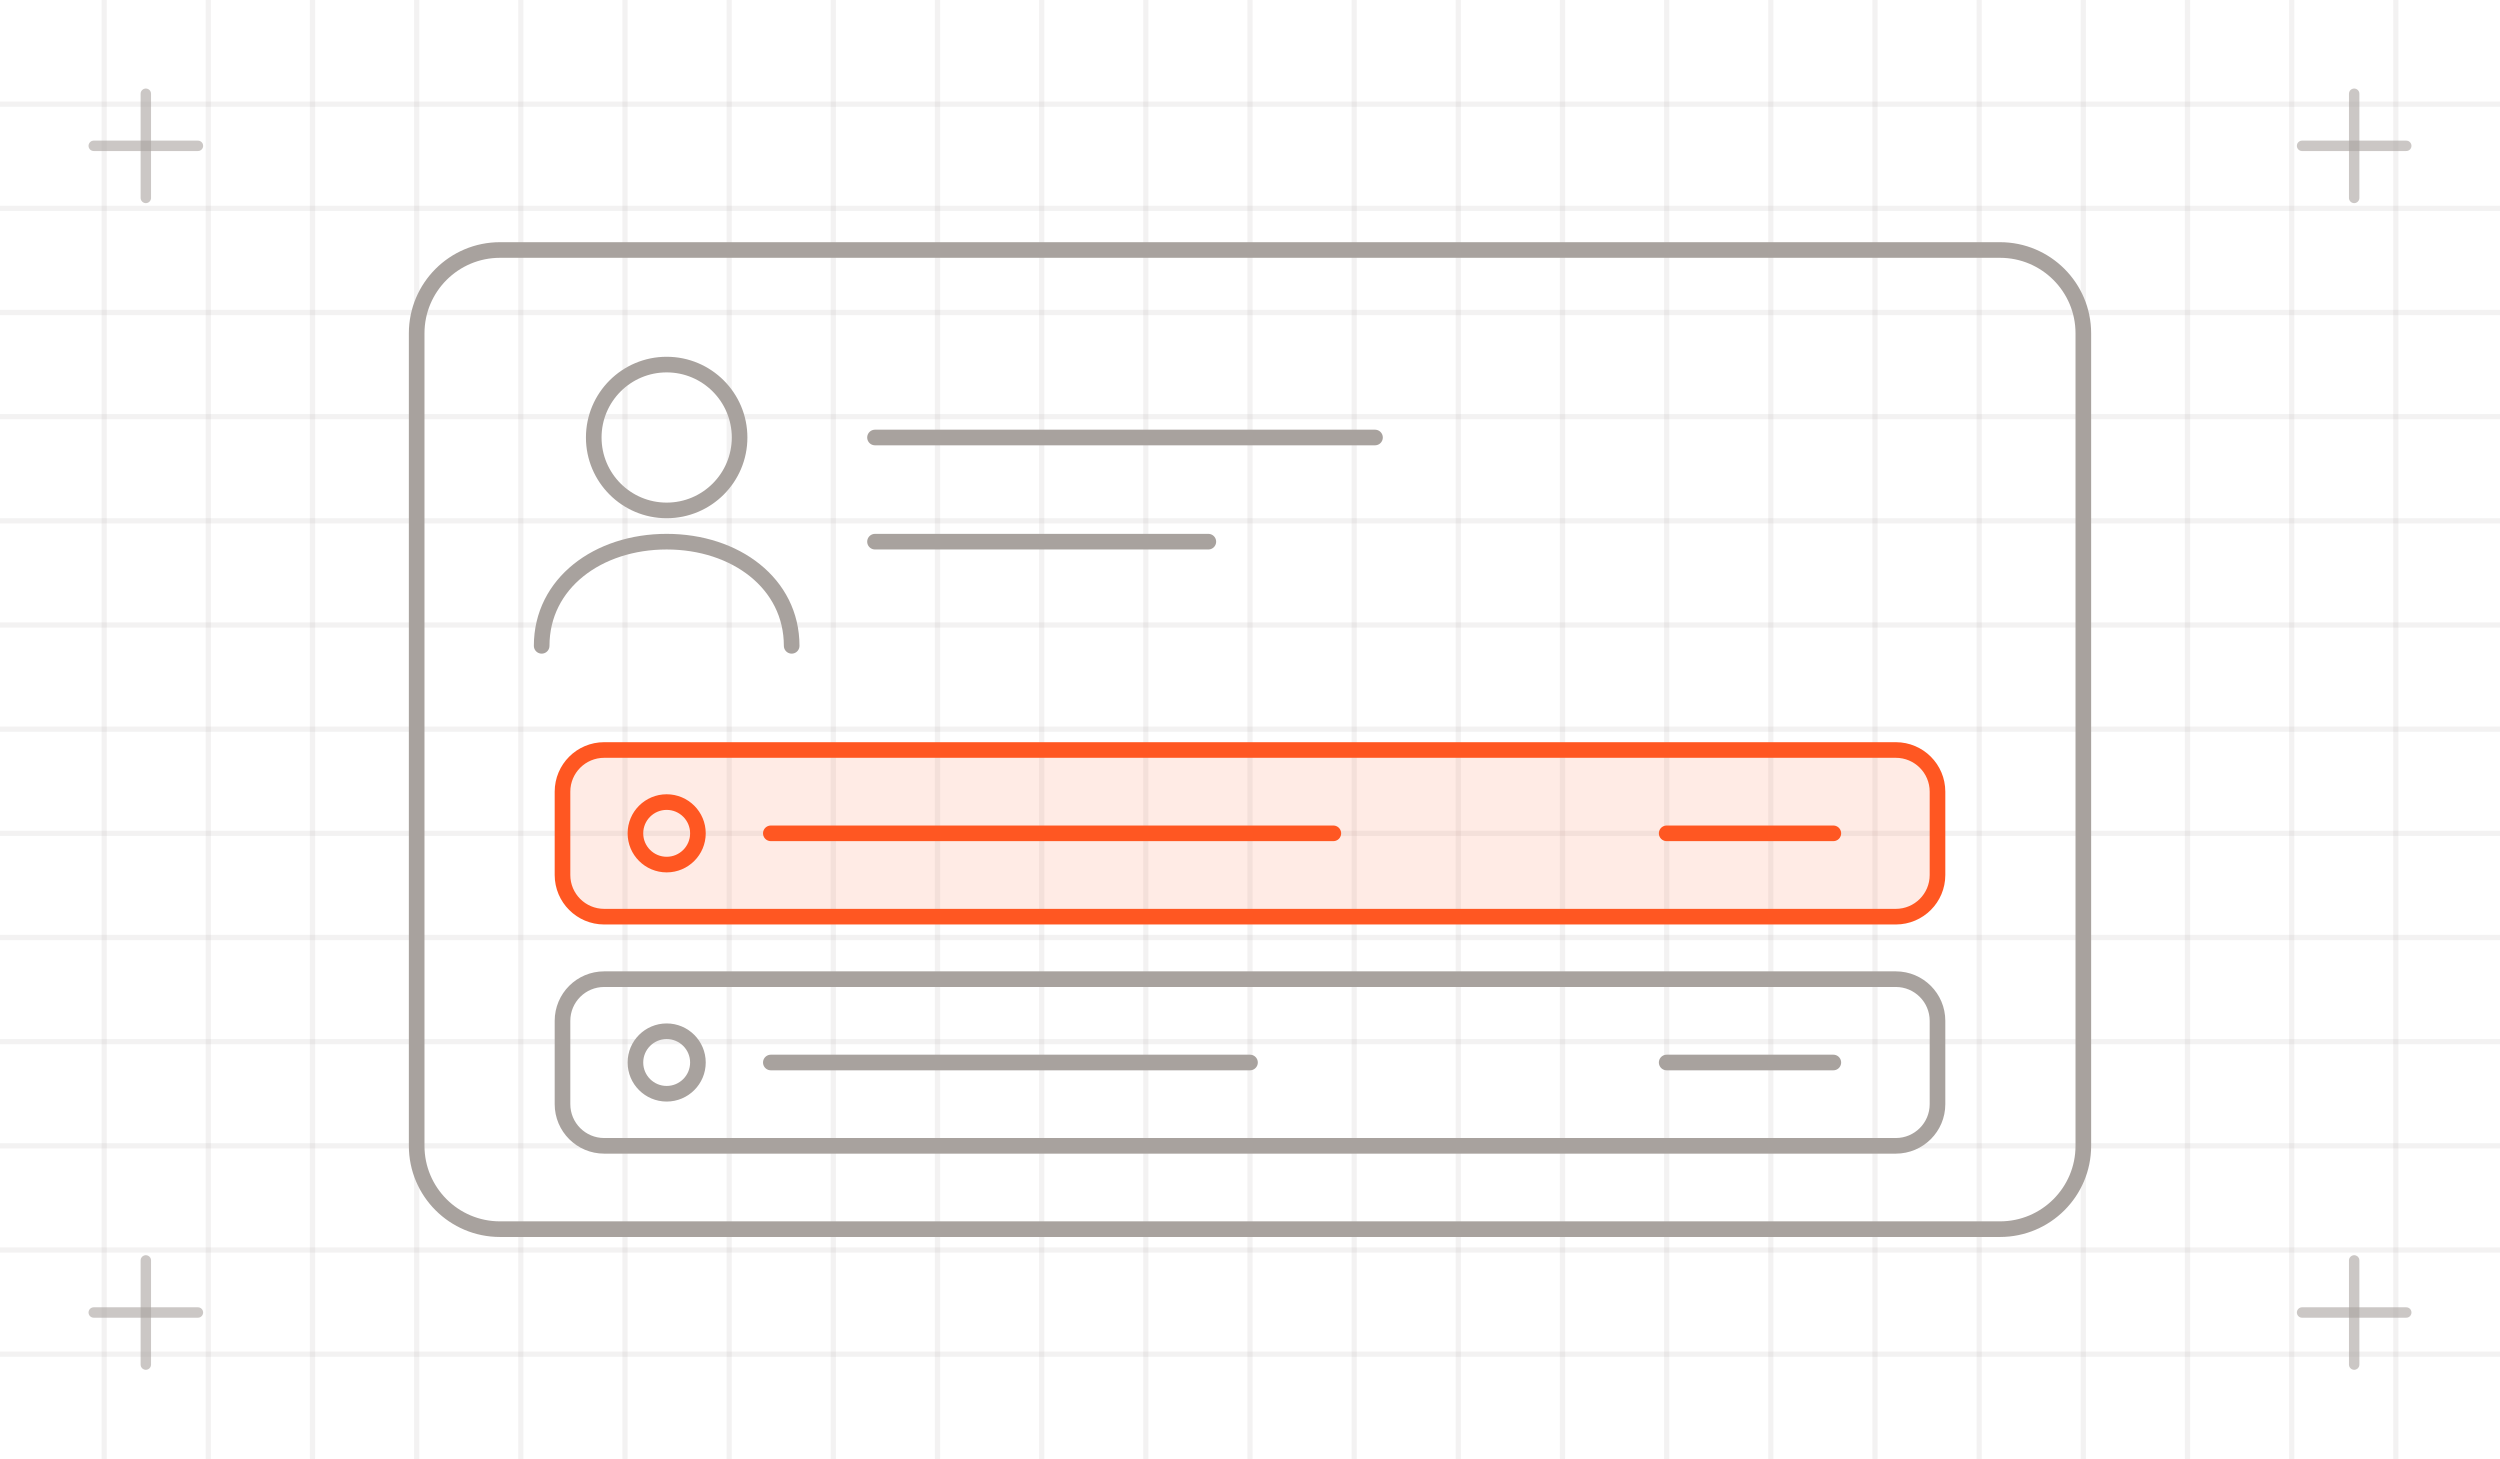
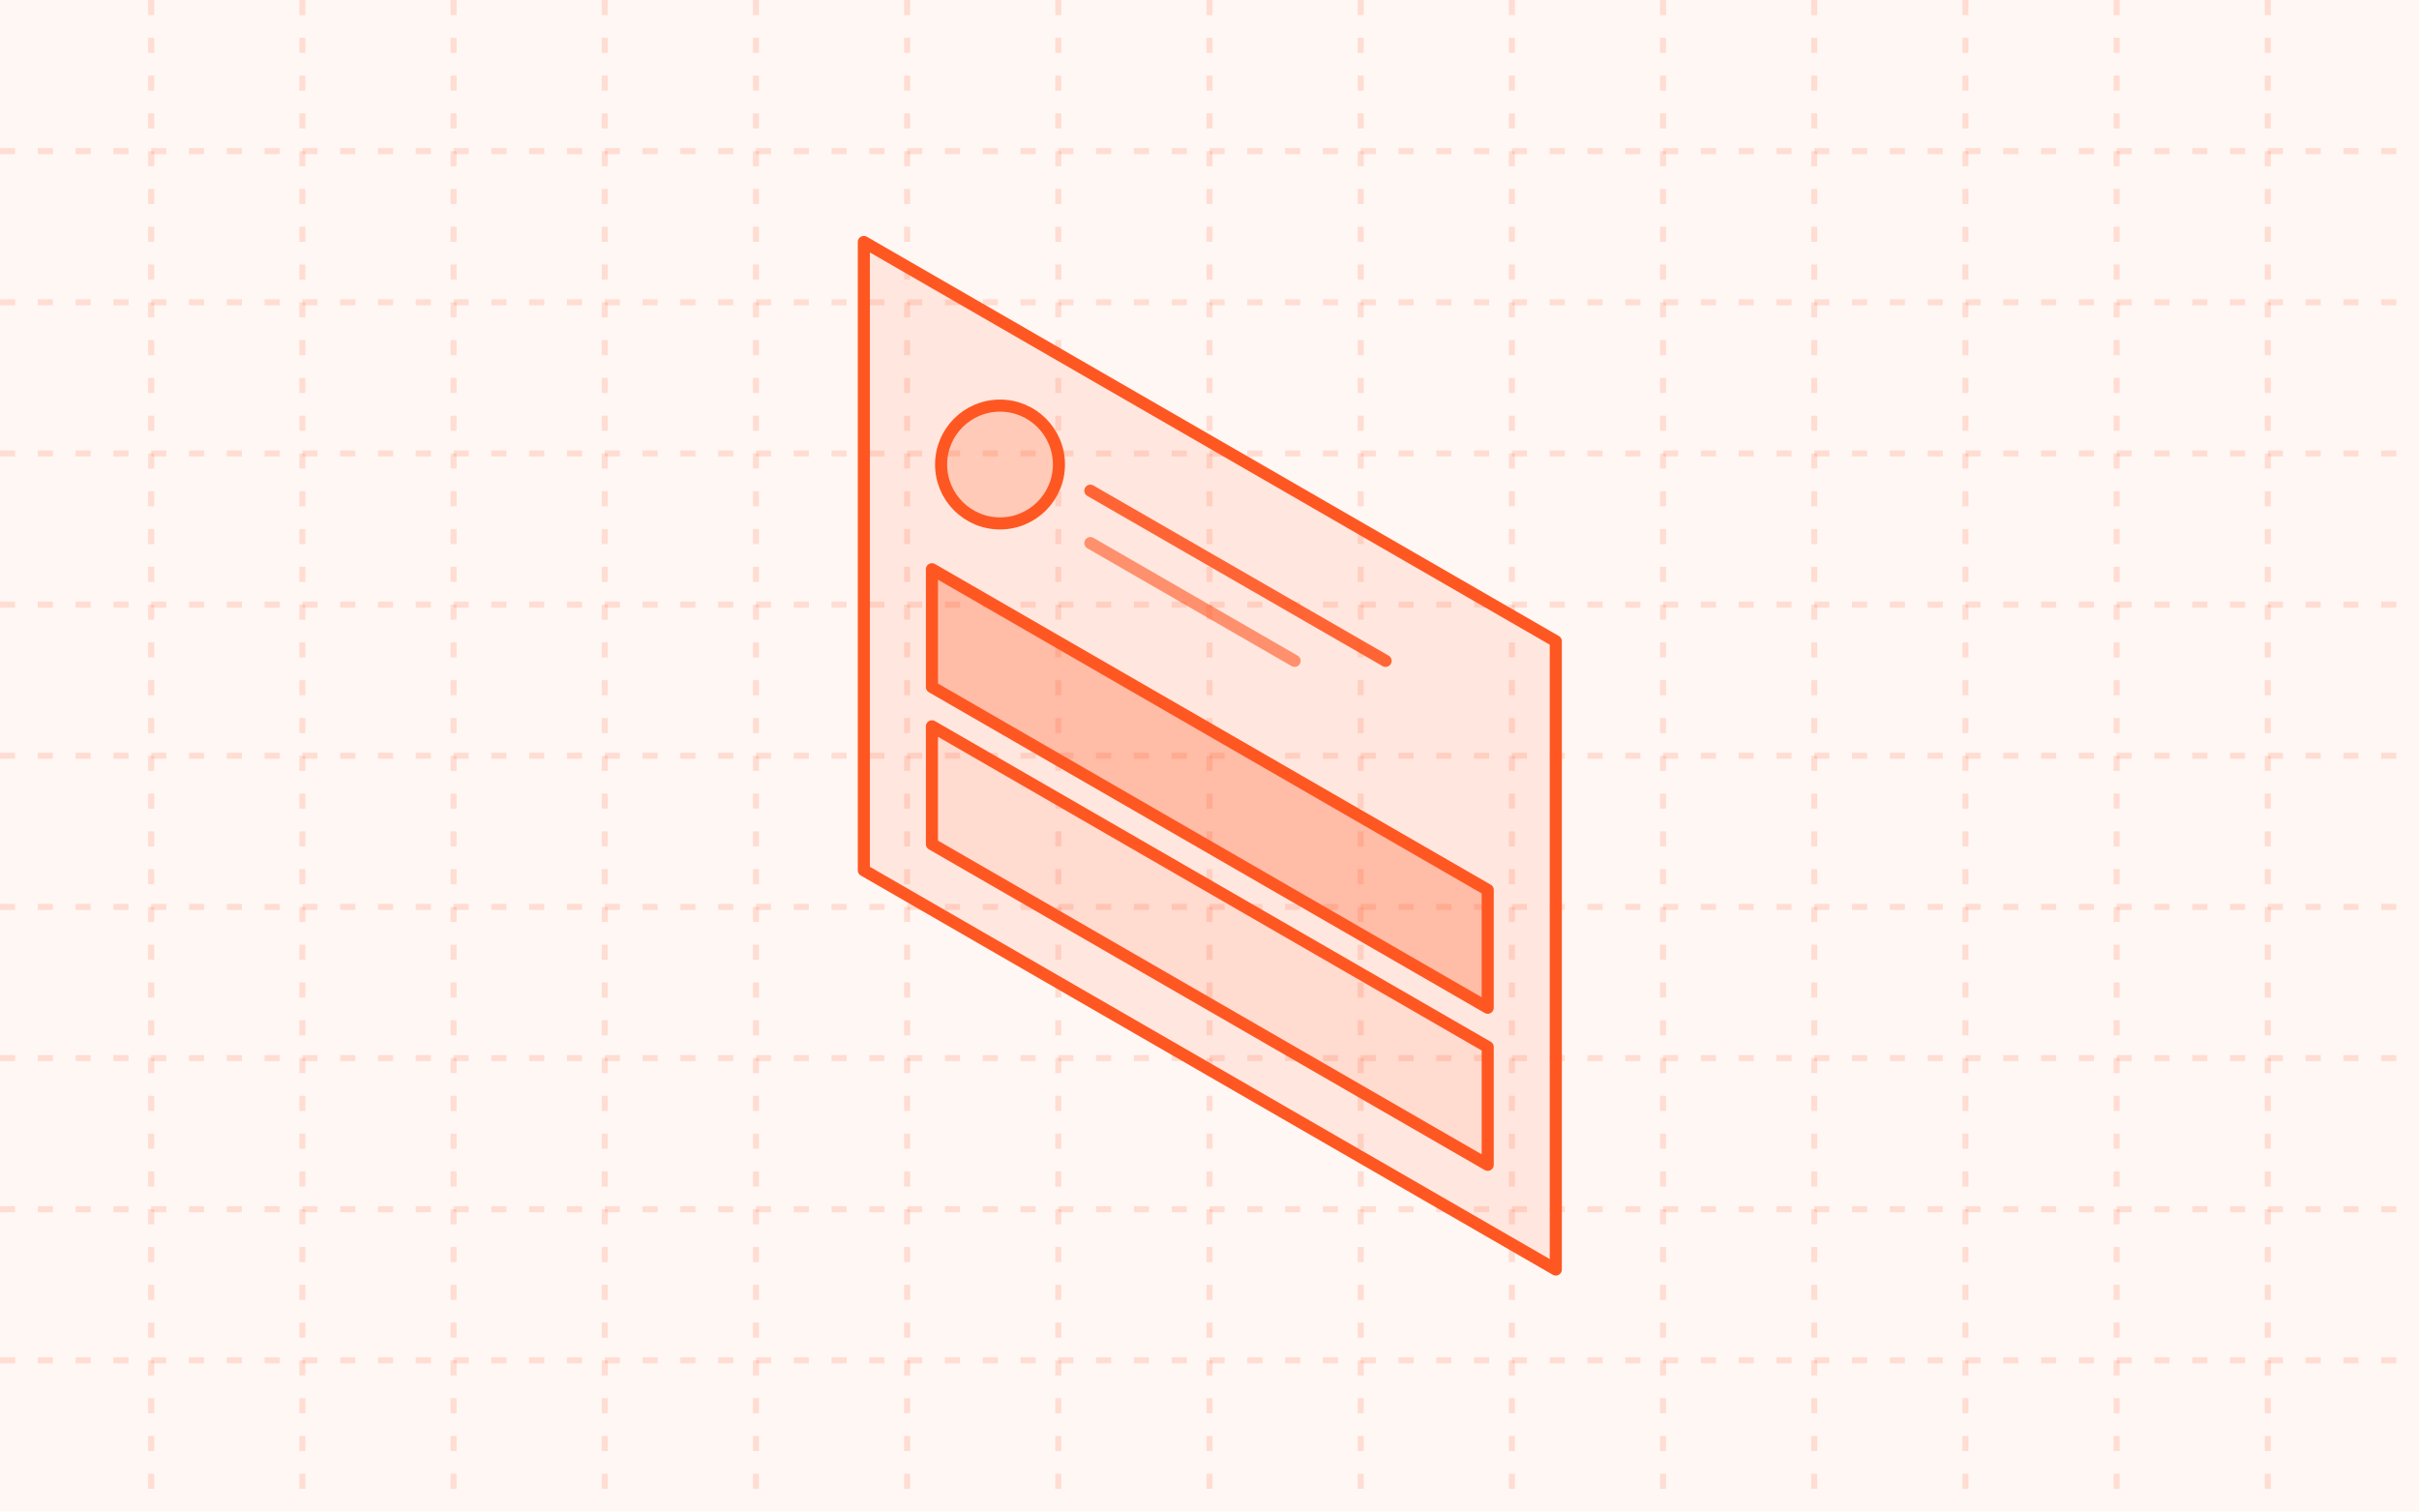
- <svg xmlns="http://www.w3.org/2000/svg" viewBox="0 0 240 140" width="240" height="140" fill="none" stroke-linecap="round" stroke-linejoin="round">
-   <g stroke="#A8A29E" stroke-opacity="0.14" stroke-width="0.5">
-     <line x1="10" y1="0" x2="10" y2="140" />
-     <line x1="20" y1="0" x2="20" y2="140" />
-     <line x1="30" y1="0" x2="30" y2="140" />
-     <line x1="40" y1="0" x2="40" y2="140" />
-     <line x1="50" y1="0" x2="50" y2="140" />
-     <line x1="60" y1="0" x2="60" y2="140" />
-     <line x1="70" y1="0" x2="70" y2="140" />
-     <line x1="80" y1="0" x2="80" y2="140" />
-     <line x1="90" y1="0" x2="90" y2="140" />
-     <line x1="100" y1="0" x2="100" y2="140" />
-     <line x1="110" y1="0" x2="110" y2="140" />
-     <line x1="120" y1="0" x2="120" y2="140" />
-     <line x1="130" y1="0" x2="130" y2="140" />
-     <line x1="140" y1="0" x2="140" y2="140" />
-     <line x1="150" y1="0" x2="150" y2="140" />
-     <line x1="160" y1="0" x2="160" y2="140" />
-     <line x1="170" y1="0" x2="170" y2="140" />
-     <line x1="180" y1="0" x2="180" y2="140" />
-     <line x1="190" y1="0" x2="190" y2="140" />
-     <line x1="200" y1="0" x2="200" y2="140" />
-     <line x1="210" y1="0" x2="210" y2="140" />
-     <line x1="220" y1="0" x2="220" y2="140" />
-     <line x1="230" y1="0" x2="230" y2="140" />
-     <line x1="0" y1="10" x2="240" y2="10" />
-     <line x1="0" y1="20" x2="240" y2="20" />
-     <line x1="0" y1="30" x2="240" y2="30" />
-     <line x1="0" y1="40" x2="240" y2="40" />
-     <line x1="0" y1="50" x2="240" y2="50" />
-     <line x1="0" y1="60" x2="240" y2="60" />
-     <line x1="0" y1="70" x2="240" y2="70" />
-     <line x1="0" y1="80" x2="240" y2="80" />
-     <line x1="0" y1="90" x2="240" y2="90" />
-     <line x1="0" y1="100" x2="240" y2="100" />
-     <line x1="0" y1="110" x2="240" y2="110" />
-     <line x1="0" y1="120" x2="240" y2="120" />
-     <line x1="0" y1="130" x2="240" y2="130" />
+ <svg xmlns="http://www.w3.org/2000/svg" viewBox="0 0 320 200" width="320" height="200" fill="none">
+   <rect width="320" height="200" fill="#FF5722" fill-opacity="0.05" />
+   <g stroke="#FF5722" stroke-opacity="0.16" stroke-width="0.8" stroke-dasharray="2 3">
+     <line x1="20" y1="0" x2="20" y2="200" />
+     <line x1="40" y1="0" x2="40" y2="200" />
+     <line x1="60" y1="0" x2="60" y2="200" />
+     <line x1="80" y1="0" x2="80" y2="200" />
+     <line x1="100" y1="0" x2="100" y2="200" />
+     <line x1="120" y1="0" x2="120" y2="200" />
+     <line x1="140" y1="0" x2="140" y2="200" />
+     <line x1="160" y1="0" x2="160" y2="200" />
+     <line x1="180" y1="0" x2="180" y2="200" />
+     <line x1="200" y1="0" x2="200" y2="200" />
+     <line x1="220" y1="0" x2="220" y2="200" />
+     <line x1="240" y1="0" x2="240" y2="200" />
+     <line x1="260" y1="0" x2="260" y2="200" />
+     <line x1="280" y1="0" x2="280" y2="200" />
+     <line x1="300" y1="0" x2="300" y2="200" />
+     <line x1="0" y1="20" x2="320" y2="20" />
+     <line x1="0" y1="40" x2="320" y2="40" />
+     <line x1="0" y1="60" x2="320" y2="60" />
+     <line x1="0" y1="80" x2="320" y2="80" />
+     <line x1="0" y1="100" x2="320" y2="100" />
+     <line x1="0" y1="120" x2="320" y2="120" />
+     <line x1="0" y1="140" x2="320" y2="140" />
+     <line x1="0" y1="160" x2="320" y2="160" />
+     <line x1="0" y1="180" x2="320" y2="180" />
  </g>
-   <g stroke="#A8A29E" stroke-opacity="0.6" stroke-width="1">
-     <line x1="9" y1="14" x2="19" y2="14" />
-     <line x1="14" y1="9" x2="14" y2="19" />
-     <line x1="221" y1="14" x2="231" y2="14" />
-     <line x1="226" y1="9" x2="226" y2="19" />
-     <line x1="9" y1="126" x2="19" y2="126" />
-     <line x1="14" y1="121" x2="14" y2="131" />
-     <line x1="221" y1="126" x2="231" y2="126" />
-     <line x1="226" y1="121" x2="226" y2="131" />
-   </g>
-   <g stroke-width="1.5">
-     <rect x="40" y="24" width="160" height="94" rx="8" stroke="#A8A29E" fill="none" />
-     <circle cx="64" cy="42" r="7" stroke="#A8A29E" fill="none" />
-     <path d="M52 62 c0 -6 5.4 -10 12 -10 s12 4 12 10" stroke="#A8A29E" fill="none" />
-     <line x1="84" y1="42" x2="132" y2="42" stroke="#A8A29E" />
-     <line x1="84" y1="52" x2="116" y2="52" stroke="#A8A29E" />
-     <rect x="54" y="72" width="132" height="16" rx="4" stroke="#FF5722" fill="#FF5722" fill-opacity="0.12" />
-     <circle cx="64" cy="80" r="3" stroke="#FF5722" fill="none" />
-     <line x1="74" y1="80" x2="128" y2="80" stroke="#FF5722" />
-     <line x1="160" y1="80" x2="176" y2="80" stroke="#FF5722" />
-     <rect x="54" y="94" width="132" height="16" rx="4" stroke="#A8A29E" fill="none" />
-     <circle cx="64" cy="102" r="3" stroke="#A8A29E" fill="none" />
-     <line x1="74" y1="102" x2="120" y2="102" stroke="#A8A29E" />
-     <line x1="160" y1="102" x2="176" y2="102" stroke="#A8A29E" />
+   <g transform="translate(160 100) scale(0.866) translate(-152.8 -142.5)">
+     <path d="M100.0 160.0 L205.7 221.0 L205.7 125.0 L100.0 64.0 Z" fill="#FF5722" fill-opacity="0.1" stroke="#FF5722" stroke-opacity="1.0" vector-effect="non-scaling-stroke" stroke-width="1.6" stroke-linejoin="round" />
+     <circle cx="120.8" cy="98.0" r="9" fill="#FF5722" fill-opacity="0.2" stroke="#FF5722" vector-effect="non-scaling-stroke" stroke-width="1.6" />
+     <line x1="134.6" y1="102.0" x2="179.7" y2="128.0" stroke="#FF5722" stroke-opacity="0.9" vector-effect="non-scaling-stroke" stroke-width="1.6" stroke-linecap="round" />
+     <line x1="134.6" y1="110.0" x2="165.8" y2="128.0" stroke="#FF5722" stroke-opacity="0.6" vector-effect="non-scaling-stroke" stroke-width="1.6" stroke-linecap="round" />
+     <path d="M110.4 132.0 L195.3 181.0 L195.3 163.0 L110.4 114.0 Z" fill="#FF5722" fill-opacity="0.3" stroke="#FF5722" stroke-opacity="1.0" vector-effect="non-scaling-stroke" stroke-width="1.6" stroke-linejoin="round" />
+     <path d="M110.4 156.0 L195.3 205.0 L195.3 187.0 L110.4 138.0 Z" fill="#FF5722" fill-opacity="0.08" stroke="#FF5722" stroke-opacity="1.0" vector-effect="non-scaling-stroke" stroke-width="1.6" stroke-linejoin="round" />
  </g>
</svg>
